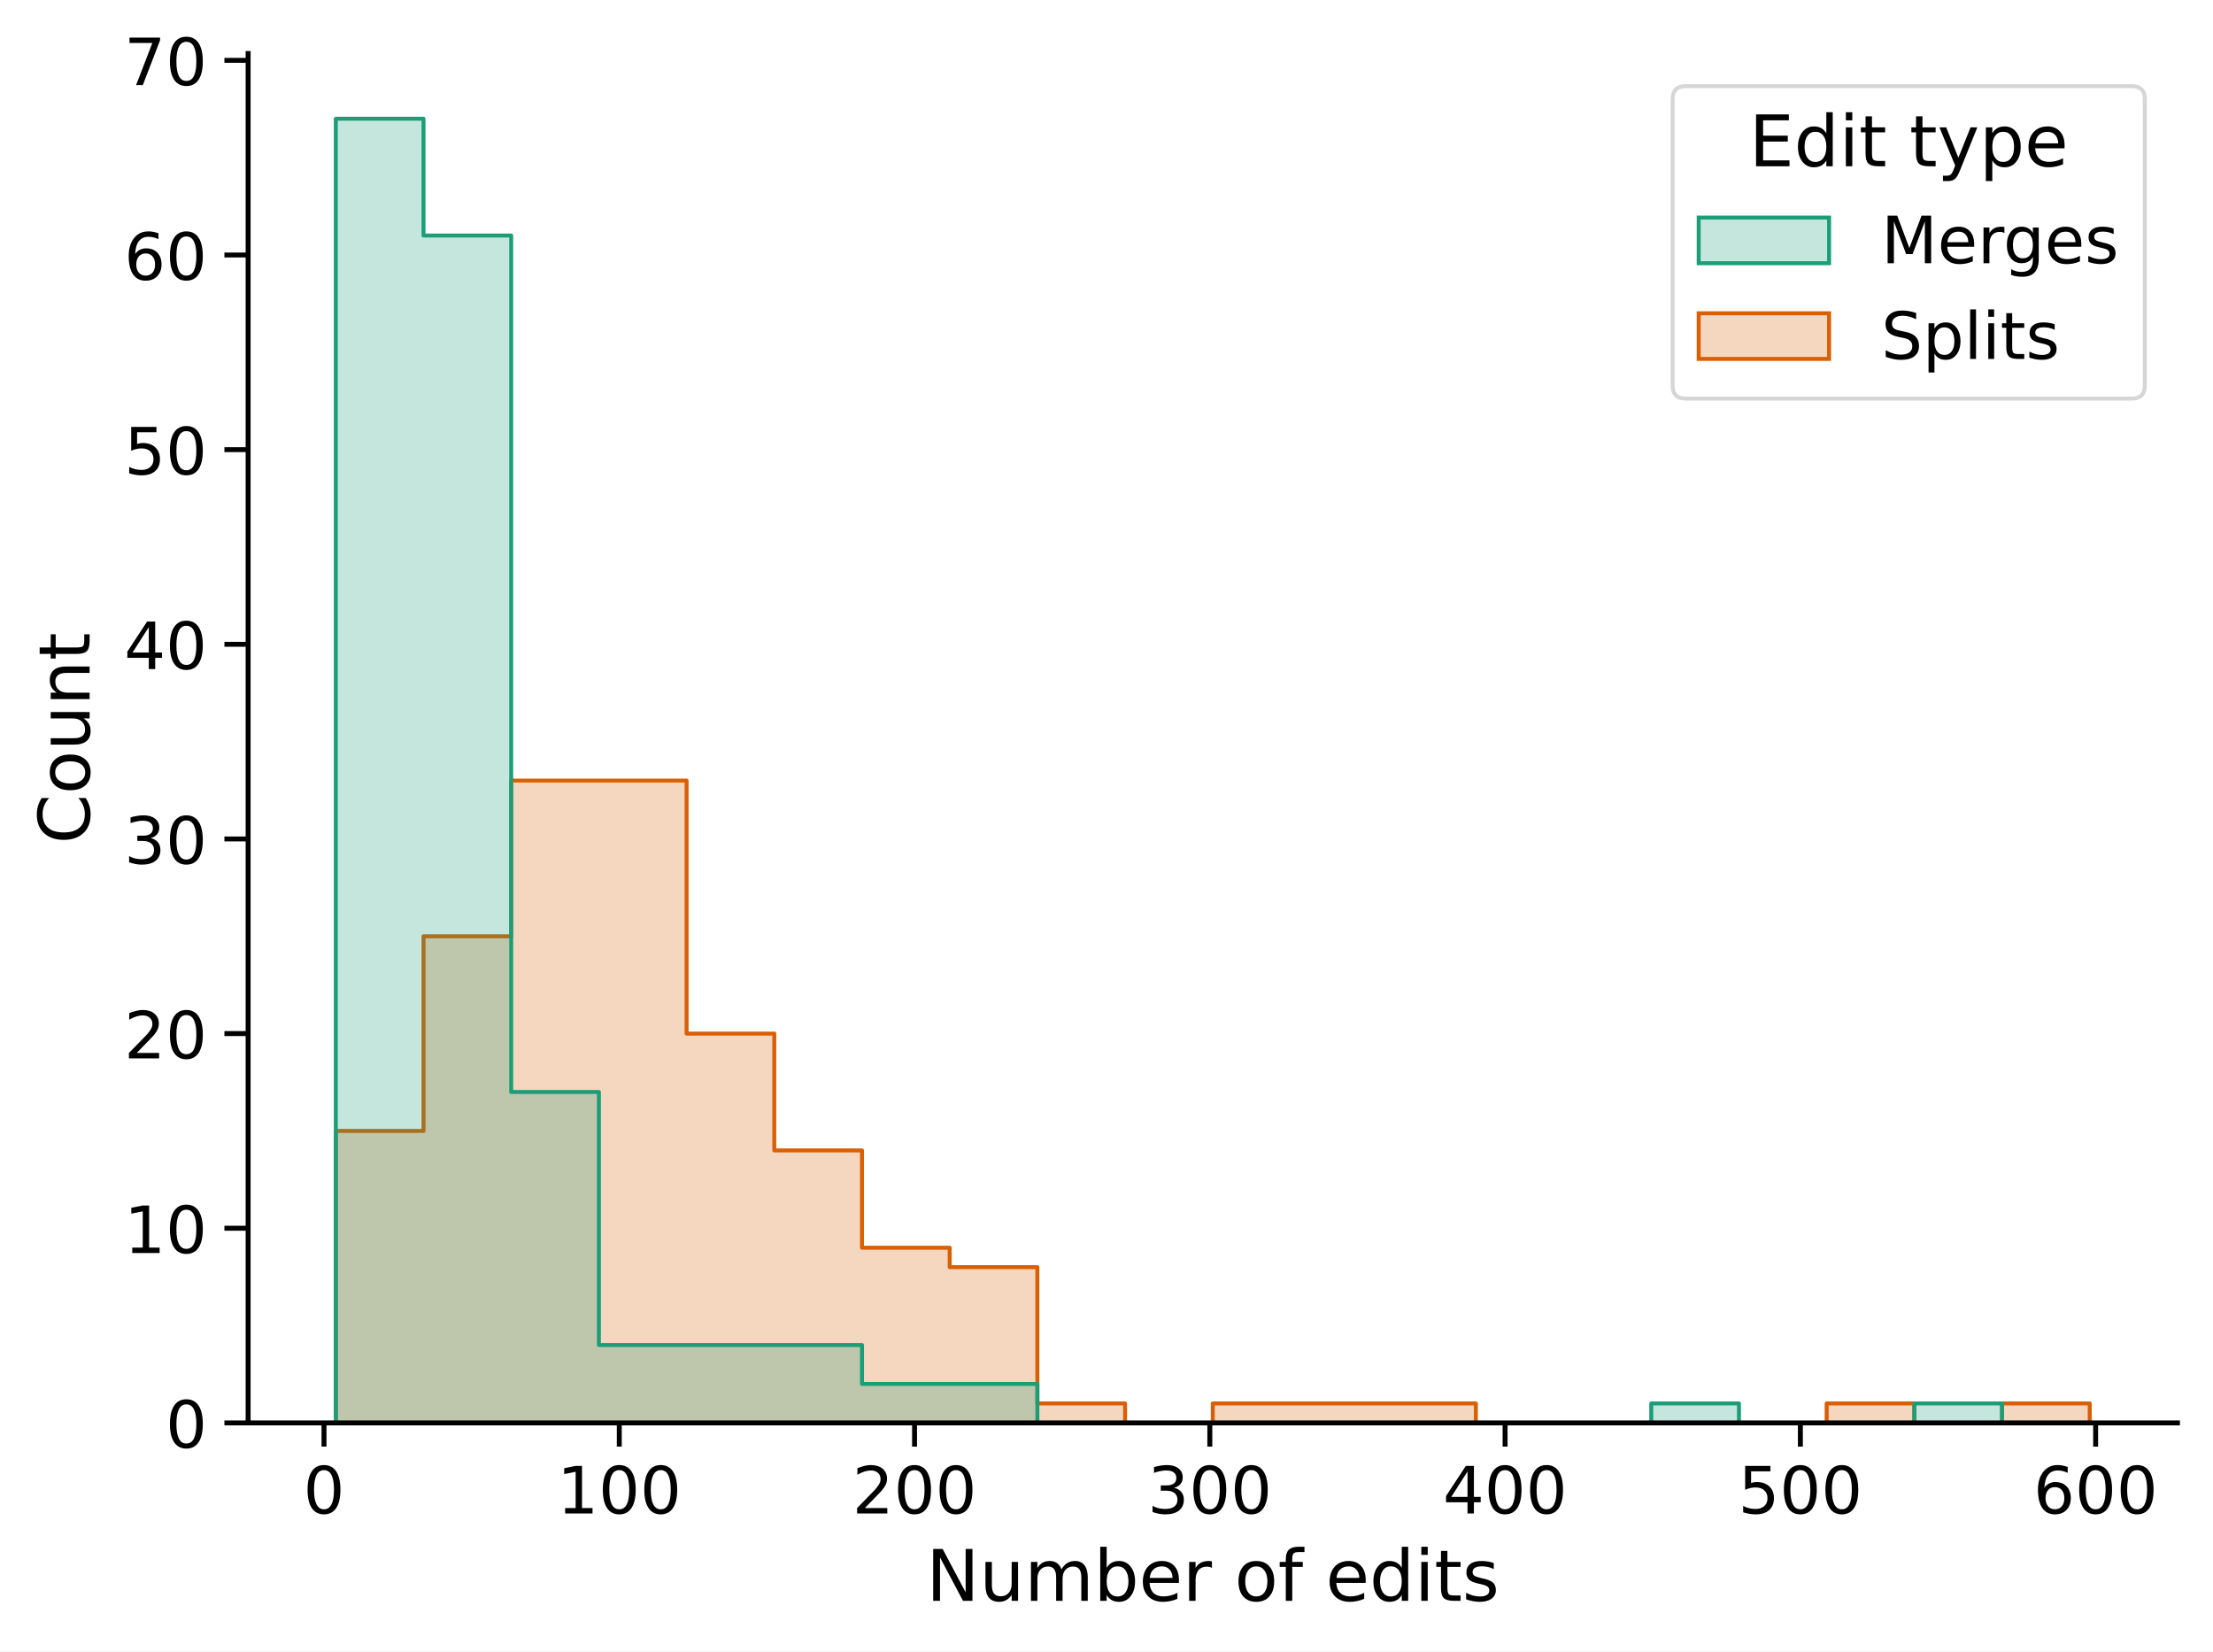
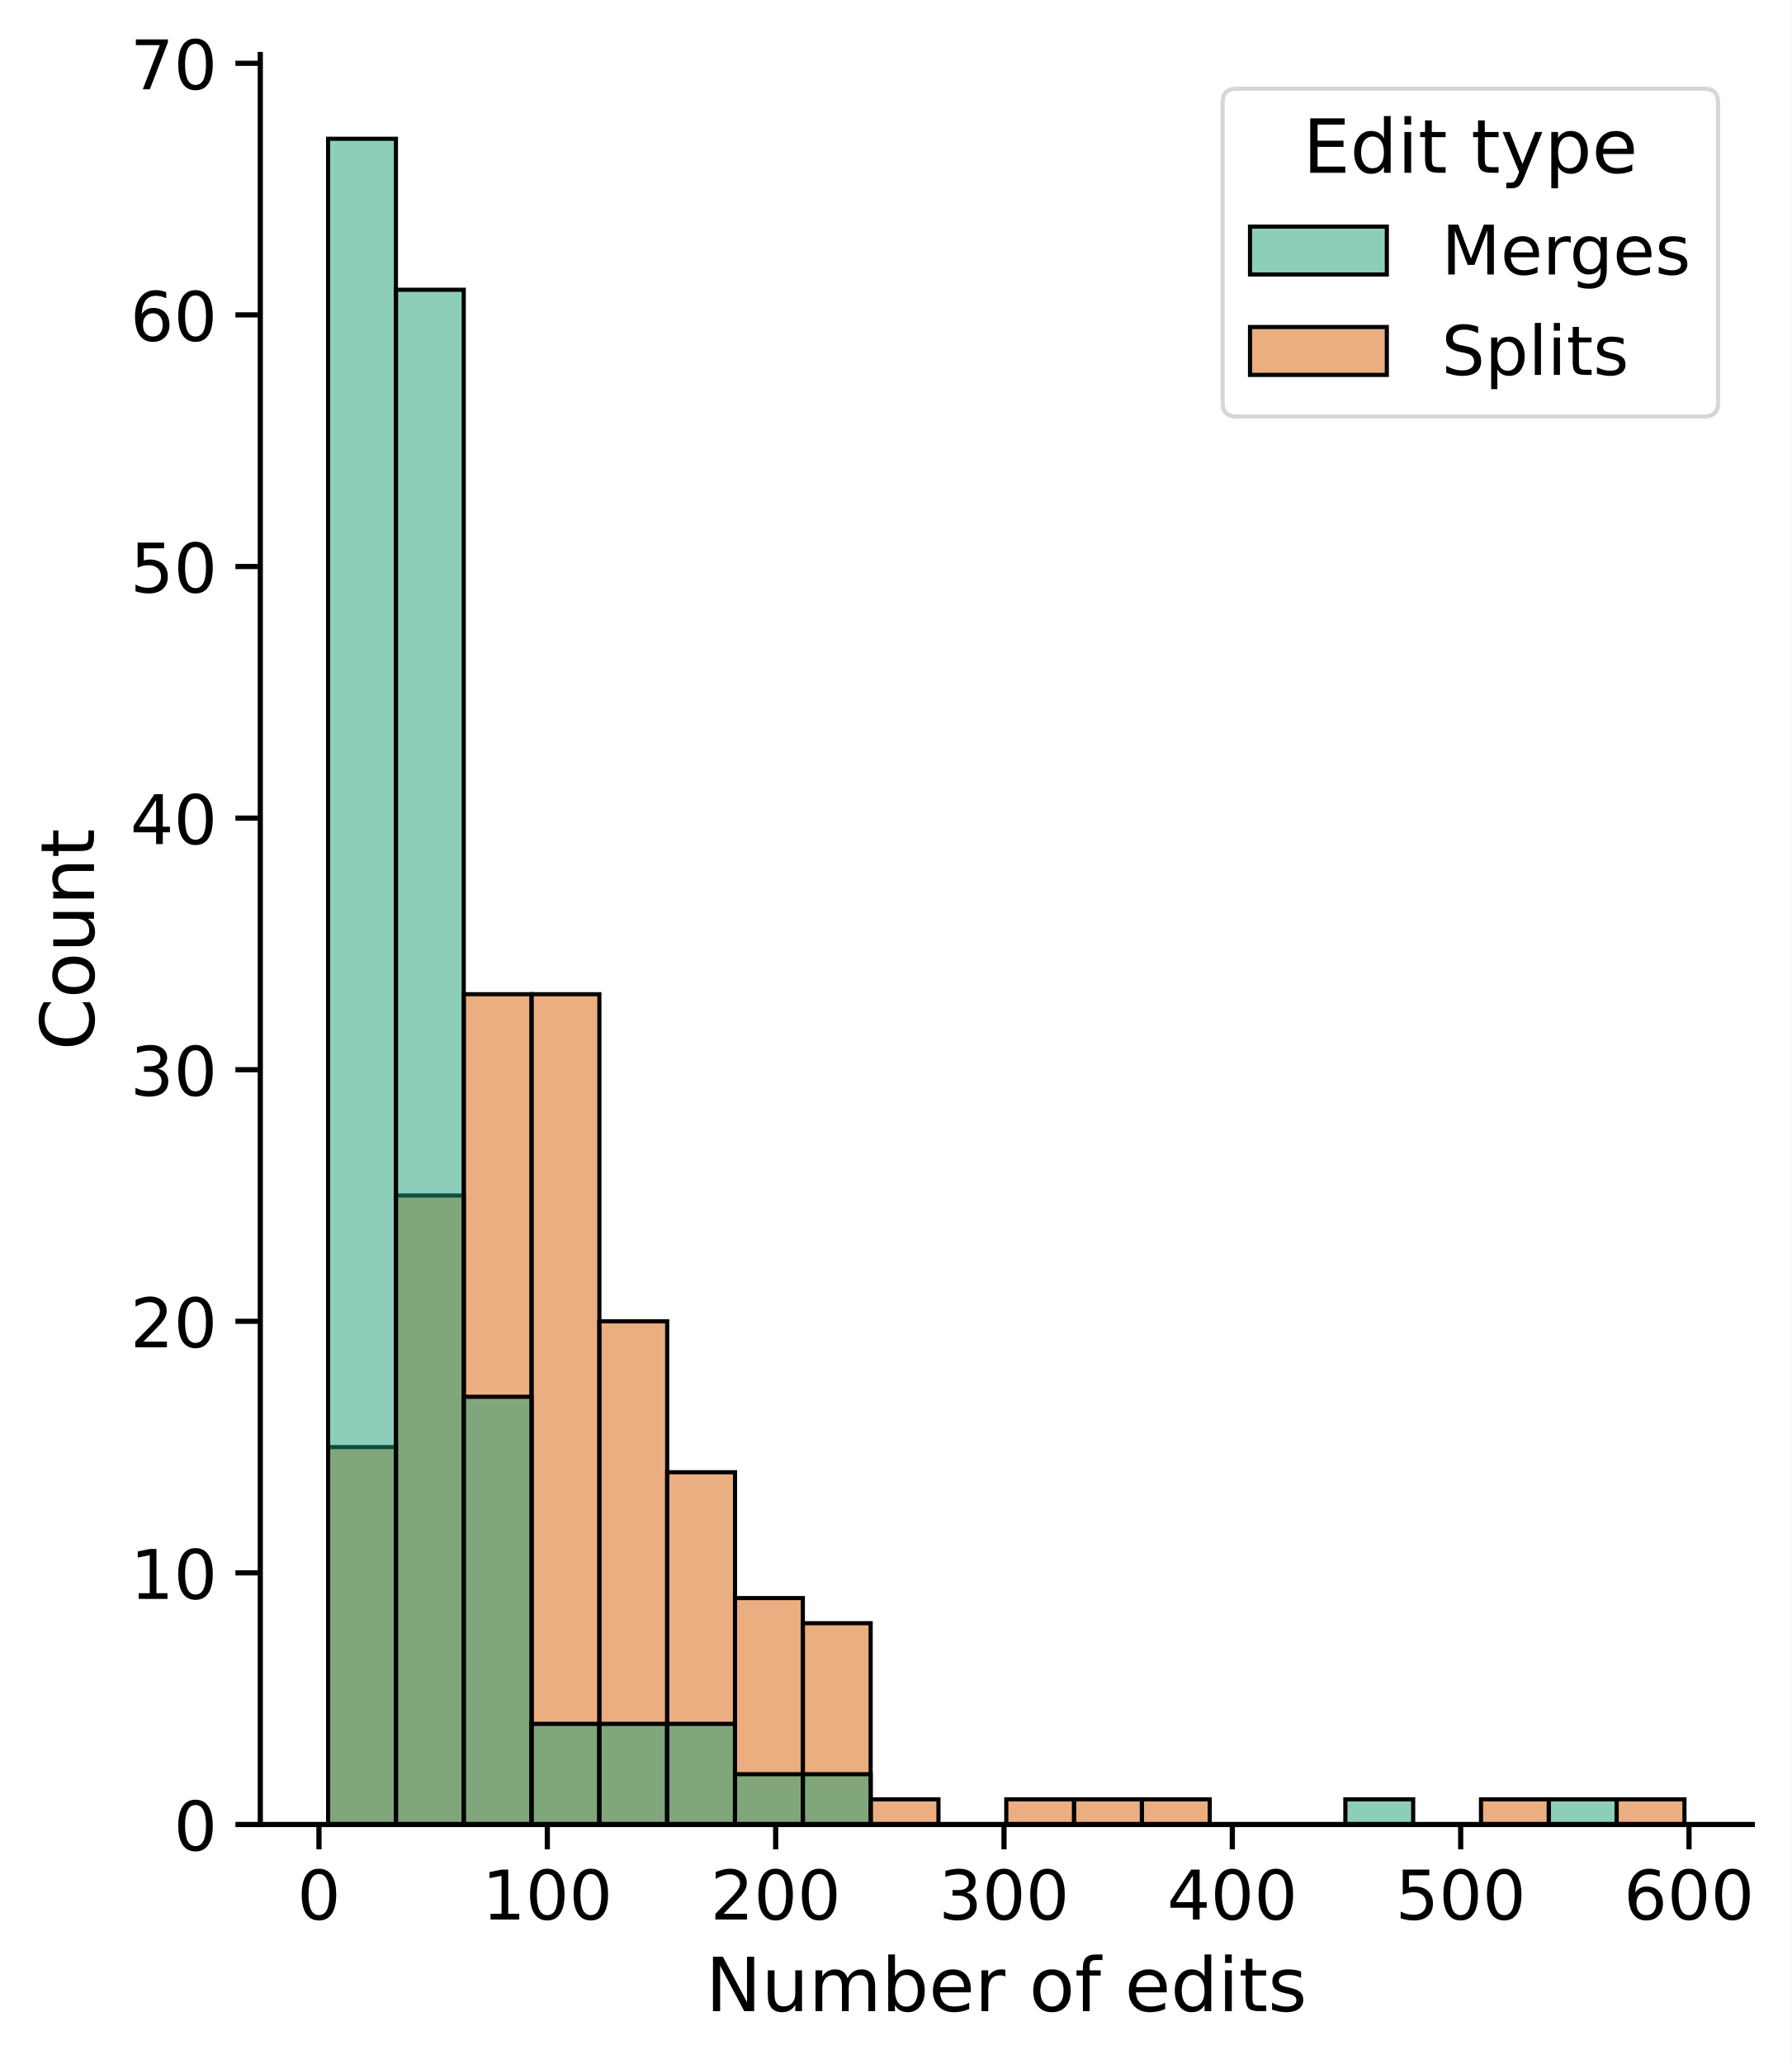
- <svg xmlns="http://www.w3.org/2000/svg" xmlns:xlink="http://www.w3.org/1999/xlink" width="448.034pt" height="334.247pt" viewBox="0 0 448.034 334.247" version="1.1">
+ <svg xmlns="http://www.w3.org/2000/svg" xmlns:xlink="http://www.w3.org/1999/xlink" width="345.753pt" height="398.238pt" viewBox="0 0 345.753 398.238" version="1.1">
  <defs>
    <style type="text/css">*{stroke-linejoin: round; stroke-linecap: butt}</style>
  </defs>
  <g id="figure_1">
    <g id="patch_1">
-       <path d="M 0 334.247  L 448.034 334.247  L 448.034 0  L 0 0  z " style="fill: #ffffff" />
+       <path d="M 0 398.238  L 345.753 398.238  L 345.753 0  L 0 0  z " style="fill: #ffffff" />
    </g>
    <g id="axes_1">
      <g id="patch_2">
-         <path d="M 50.233 288.036  L 440.834 288.036  L 440.834 10.836  L 50.233 10.836  z " style="fill: #ffffff" />
-       </g>
-       <g id="PolyCollection_1">
-         <defs>
-           <path id="maee9add165" d="M 67.988 -105.316  L 67.988 -46.212  L 85.743 -46.212  L 85.743 -46.212  L 103.497 -46.212  L 103.497 -46.212  L 121.252 -46.212  L 121.252 -46.212  L 139.006 -46.212  L 139.006 -46.212  L 156.761 -46.212  L 156.761 -46.212  L 174.515 -46.212  L 174.515 -46.212  L 192.27 -46.212  L 192.27 -46.212  L 210.024 -46.212  L 210.024 -46.212  L 227.779 -46.212  L 227.779 -46.212  L 245.534 -46.212  L 245.534 -46.212  L 263.288 -46.212  L 263.288 -46.212  L 281.043 -46.212  L 281.043 -46.212  L 298.797 -46.212  L 298.797 -46.212  L 316.552 -46.212  L 316.552 -46.212  L 334.306 -46.212  L 334.306 -46.212  L 352.061 -46.212  L 352.061 -46.212  L 369.815 -46.212  L 369.815 -46.212  L 387.57 -46.212  L 387.57 -46.212  L 405.324 -46.212  L 405.324 -46.212  L 423.079 -46.212  L 423.079 -46.212  L 423.079 -50.152  L 423.079 -50.152  L 423.079 -50.152  L 405.324 -50.152  L 405.324 -46.212  L 387.57 -46.212  L 387.57 -50.152  L 369.815 -50.152  L 369.815 -46.212  L 352.061 -46.212  L 352.061 -46.212  L 334.306 -46.212  L 334.306 -46.212  L 316.552 -46.212  L 316.552 -46.212  L 298.797 -46.212  L 298.797 -50.152  L 281.043 -50.152  L 281.043 -50.152  L 263.288 -50.152  L 263.288 -50.152  L 245.534 -50.152  L 245.534 -46.212  L 227.779 -46.212  L 227.779 -50.152  L 210.024 -50.152  L 210.024 -77.734  L 192.27 -77.734  L 192.27 -81.674  L 174.515 -81.674  L 174.515 -101.376  L 156.761 -101.376  L 156.761 -125.018  L 139.006 -125.018  L 139.006 -176.241  L 121.252 -176.241  L 121.252 -176.241  L 103.497 -176.241  L 103.497 -144.719  L 85.743 -144.719  L 85.743 -105.316  L 67.988 -105.316  z " style="stroke: #d95f02; stroke-width: 0.8" />
-         </defs>
-         <g clip-path="url(#pee64d7b335)">
-           <use xlink:href="#maee9add165" x="0" y="334.247" style="fill: #d95f02; fill-opacity: 0.25; stroke: #d95f02; stroke-width: 0.8" />
-         </g>
-       </g>
-       <g id="PolyCollection_2">
-         <defs>
-           <path id="m162d018e1d" d="M 67.988 -310.212  L 67.988 -46.212  L 85.743 -46.212  L 85.743 -46.212  L 103.497 -46.212  L 103.497 -46.212  L 121.252 -46.212  L 121.252 -46.212  L 139.006 -46.212  L 139.006 -46.212  L 156.761 -46.212  L 156.761 -46.212  L 174.515 -46.212  L 174.515 -46.212  L 192.27 -46.212  L 192.27 -46.212  L 210.024 -46.212  L 210.024 -46.212  L 227.779 -46.212  L 227.779 -46.212  L 245.534 -46.212  L 245.534 -46.212  L 263.288 -46.212  L 263.288 -46.212  L 281.043 -46.212  L 281.043 -46.212  L 298.797 -46.212  L 298.797 -46.212  L 316.552 -46.212  L 316.552 -46.212  L 334.306 -46.212  L 334.306 -46.212  L 352.061 -46.212  L 352.061 -46.212  L 369.815 -46.212  L 369.815 -46.212  L 387.57 -46.212  L 387.57 -46.212  L 405.324 -46.212  L 405.324 -46.212  L 423.079 -46.212  L 423.079 -46.212  L 423.079 -46.212  L 423.079 -46.212  L 423.079 -46.212  L 405.324 -46.212  L 405.324 -50.152  L 387.57 -50.152  L 387.57 -46.212  L 369.815 -46.212  L 369.815 -46.212  L 352.061 -46.212  L 352.061 -50.152  L 334.306 -50.152  L 334.306 -46.212  L 316.552 -46.212  L 316.552 -46.212  L 298.797 -46.212  L 298.797 -46.212  L 281.043 -46.212  L 281.043 -46.212  L 263.288 -46.212  L 263.288 -46.212  L 245.534 -46.212  L 245.534 -46.212  L 227.779 -46.212  L 227.779 -46.212  L 210.024 -46.212  L 210.024 -54.092  L 192.27 -54.092  L 192.27 -54.092  L 174.515 -54.092  L 174.515 -61.973  L 156.761 -61.973  L 156.761 -61.973  L 139.006 -61.973  L 139.006 -61.973  L 121.252 -61.973  L 121.252 -113.197  L 103.497 -113.197  L 103.497 -286.57  L 85.743 -286.57  L 85.743 -310.212  L 67.988 -310.212  z " style="stroke: #1b9e77; stroke-width: 0.8" />
-         </defs>
-         <g clip-path="url(#pee64d7b335)">
-           <use xlink:href="#m162d018e1d" x="0" y="334.247" style="fill: #1b9e77; fill-opacity: 0.25; stroke: #1b9e77; stroke-width: 0.8" />
-         </g>
+         <path d="M 50.233 352.026  L 338.161 352.026  L 338.161 10.516  L 50.233 10.516  z " style="fill: #ffffff" />
+       </g>
+       <g id="patch_3">
+         <path d="M 63.321 352.026  L 76.409 352.026  L 76.409 279.21  L 63.321 279.21  z " clip-path="url(#p69694a6c81)" style="fill: #d95f02; fill-opacity: 0.5; stroke: #000000; stroke-width: 0.8; stroke-linejoin: miter" />
+       </g>
+       <g id="patch_4">
+         <path d="M 76.409 352.026  L 89.496 352.026  L 89.496 230.665  L 76.409 230.665  z " clip-path="url(#p69694a6c81)" style="fill: #d95f02; fill-opacity: 0.5; stroke: #000000; stroke-width: 0.8; stroke-linejoin: miter" />
+       </g>
+       <g id="patch_5">
+         <path d="M 89.496 352.026  L 102.584 352.026  L 102.584 191.83  L 89.496 191.83  z " clip-path="url(#p69694a6c81)" style="fill: #d95f02; fill-opacity: 0.5; stroke: #000000; stroke-width: 0.8; stroke-linejoin: miter" />
+       </g>
+       <g id="patch_6">
+         <path d="M 102.584 352.026  L 115.672 352.026  L 115.672 191.83  L 102.584 191.83  z " clip-path="url(#p69694a6c81)" style="fill: #d95f02; fill-opacity: 0.5; stroke: #000000; stroke-width: 0.8; stroke-linejoin: miter" />
+       </g>
+       <g id="patch_7">
+         <path d="M 115.672 352.026  L 128.759 352.026  L 128.759 254.937  L 115.672 254.937  z " clip-path="url(#p69694a6c81)" style="fill: #d95f02; fill-opacity: 0.5; stroke: #000000; stroke-width: 0.8; stroke-linejoin: miter" />
+       </g>
+       <g id="patch_8">
+         <path d="M 128.759 352.026  L 141.847 352.026  L 141.847 284.064  L 128.759 284.064  z " clip-path="url(#p69694a6c81)" style="fill: #d95f02; fill-opacity: 0.5; stroke: #000000; stroke-width: 0.8; stroke-linejoin: miter" />
+       </g>
+       <g id="patch_9">
+         <path d="M 141.847 352.026  L 154.935 352.026  L 154.935 308.336  L 141.847 308.336  z " clip-path="url(#p69694a6c81)" style="fill: #d95f02; fill-opacity: 0.5; stroke: #000000; stroke-width: 0.8; stroke-linejoin: miter" />
+       </g>
+       <g id="patch_10">
+         <path d="M 154.935 352.026  L 168.022 352.026  L 168.022 313.191  L 154.935 313.191  z " clip-path="url(#p69694a6c81)" style="fill: #d95f02; fill-opacity: 0.5; stroke: #000000; stroke-width: 0.8; stroke-linejoin: miter" />
+       </g>
+       <g id="patch_11">
+         <path d="M 168.022 352.026  L 181.11 352.026  L 181.11 347.172  L 168.022 347.172  z " clip-path="url(#p69694a6c81)" style="fill: #d95f02; fill-opacity: 0.5; stroke: #000000; stroke-width: 0.8; stroke-linejoin: miter" />
+       </g>
+       <g id="patch_12">
+         <path d="M 181.11 352.026  L 194.197 352.026  L 194.197 352.026  L 181.11 352.026  z " clip-path="url(#p69694a6c81)" style="fill: #d95f02; fill-opacity: 0.5; stroke: #000000; stroke-width: 0.8; stroke-linejoin: miter" />
+       </g>
+       <g id="patch_13">
+         <path d="M 194.197 352.026  L 207.285 352.026  L 207.285 347.172  L 194.197 347.172  z " clip-path="url(#p69694a6c81)" style="fill: #d95f02; fill-opacity: 0.5; stroke: #000000; stroke-width: 0.8; stroke-linejoin: miter" />
+       </g>
+       <g id="patch_14">
+         <path d="M 207.285 352.026  L 220.373 352.026  L 220.373 347.172  L 207.285 347.172  z " clip-path="url(#p69694a6c81)" style="fill: #d95f02; fill-opacity: 0.5; stroke: #000000; stroke-width: 0.8; stroke-linejoin: miter" />
+       </g>
+       <g id="patch_15">
+         <path d="M 220.373 352.026  L 233.46 352.026  L 233.46 347.172  L 220.373 347.172  z " clip-path="url(#p69694a6c81)" style="fill: #d95f02; fill-opacity: 0.5; stroke: #000000; stroke-width: 0.8; stroke-linejoin: miter" />
+       </g>
+       <g id="patch_16">
+         <path d="M 233.46 352.026  L 246.548 352.026  L 246.548 352.026  L 233.46 352.026  z " clip-path="url(#p69694a6c81)" style="fill: #d95f02; fill-opacity: 0.5; stroke: #000000; stroke-width: 0.8; stroke-linejoin: miter" />
+       </g>
+       <g id="patch_17">
+         <path d="M 246.548 352.026  L 259.636 352.026  L 259.636 352.026  L 246.548 352.026  z " clip-path="url(#p69694a6c81)" style="fill: #d95f02; fill-opacity: 0.5; stroke: #000000; stroke-width: 0.8; stroke-linejoin: miter" />
+       </g>
+       <g id="patch_18">
+         <path d="M 259.636 352.026  L 272.723 352.026  L 272.723 352.026  L 259.636 352.026  z " clip-path="url(#p69694a6c81)" style="fill: #d95f02; fill-opacity: 0.5; stroke: #000000; stroke-width: 0.8; stroke-linejoin: miter" />
+       </g>
+       <g id="patch_19">
+         <path d="M 272.723 352.026  L 285.811 352.026  L 285.811 352.026  L 272.723 352.026  z " clip-path="url(#p69694a6c81)" style="fill: #d95f02; fill-opacity: 0.5; stroke: #000000; stroke-width: 0.8; stroke-linejoin: miter" />
+       </g>
+       <g id="patch_20">
+         <path d="M 285.811 352.026  L 298.899 352.026  L 298.899 347.172  L 285.811 347.172  z " clip-path="url(#p69694a6c81)" style="fill: #d95f02; fill-opacity: 0.5; stroke: #000000; stroke-width: 0.8; stroke-linejoin: miter" />
+       </g>
+       <g id="patch_21">
+         <path d="M 298.899 352.026  L 311.986 352.026  L 311.986 352.026  L 298.899 352.026  z " clip-path="url(#p69694a6c81)" style="fill: #d95f02; fill-opacity: 0.5; stroke: #000000; stroke-width: 0.8; stroke-linejoin: miter" />
+       </g>
+       <g id="patch_22">
+         <path d="M 311.986 352.026  L 325.074 352.026  L 325.074 347.172  L 311.986 347.172  z " clip-path="url(#p69694a6c81)" style="fill: #d95f02; fill-opacity: 0.5; stroke: #000000; stroke-width: 0.8; stroke-linejoin: miter" />
+       </g>
+       <g id="patch_23">
+         <path d="M 63.321 352.026  L 76.409 352.026  L 76.409 26.778  L 63.321 26.778  z " clip-path="url(#p69694a6c81)" style="fill: #1b9e77; fill-opacity: 0.5; stroke: #000000; stroke-width: 0.8; stroke-linejoin: miter" />
+       </g>
+       <g id="patch_24">
+         <path d="M 76.409 352.026  L 89.496 352.026  L 89.496 55.905  L 76.409 55.905  z " clip-path="url(#p69694a6c81)" style="fill: #1b9e77; fill-opacity: 0.5; stroke: #000000; stroke-width: 0.8; stroke-linejoin: miter" />
+       </g>
+       <g id="patch_25">
+         <path d="M 89.496 352.026  L 102.584 352.026  L 102.584 269.501  L 89.496 269.501  z " clip-path="url(#p69694a6c81)" style="fill: #1b9e77; fill-opacity: 0.5; stroke: #000000; stroke-width: 0.8; stroke-linejoin: miter" />
+       </g>
+       <g id="patch_26">
+         <path d="M 102.584 352.026  L 115.672 352.026  L 115.672 332.609  L 102.584 332.609  z " clip-path="url(#p69694a6c81)" style="fill: #1b9e77; fill-opacity: 0.5; stroke: #000000; stroke-width: 0.8; stroke-linejoin: miter" />
+       </g>
+       <g id="patch_27">
+         <path d="M 115.672 352.026  L 128.759 352.026  L 128.759 332.609  L 115.672 332.609  z " clip-path="url(#p69694a6c81)" style="fill: #1b9e77; fill-opacity: 0.5; stroke: #000000; stroke-width: 0.8; stroke-linejoin: miter" />
+       </g>
+       <g id="patch_28">
+         <path d="M 128.759 352.026  L 141.847 352.026  L 141.847 332.609  L 128.759 332.609  z " clip-path="url(#p69694a6c81)" style="fill: #1b9e77; fill-opacity: 0.5; stroke: #000000; stroke-width: 0.8; stroke-linejoin: miter" />
+       </g>
+       <g id="patch_29">
+         <path d="M 141.847 352.026  L 154.935 352.026  L 154.935 342.317  L 141.847 342.317  z " clip-path="url(#p69694a6c81)" style="fill: #1b9e77; fill-opacity: 0.5; stroke: #000000; stroke-width: 0.8; stroke-linejoin: miter" />
+       </g>
+       <g id="patch_30">
+         <path d="M 154.935 352.026  L 168.022 352.026  L 168.022 342.317  L 154.935 342.317  z " clip-path="url(#p69694a6c81)" style="fill: #1b9e77; fill-opacity: 0.5; stroke: #000000; stroke-width: 0.8; stroke-linejoin: miter" />
+       </g>
+       <g id="patch_31">
+         <path d="M 168.022 352.026  L 181.11 352.026  L 181.11 352.026  L 168.022 352.026  z " clip-path="url(#p69694a6c81)" style="fill: #1b9e77; fill-opacity: 0.5; stroke: #000000; stroke-width: 0.8; stroke-linejoin: miter" />
+       </g>
+       <g id="patch_32">
+         <path d="M 181.11 352.026  L 194.197 352.026  L 194.197 352.026  L 181.11 352.026  z " clip-path="url(#p69694a6c81)" style="fill: #1b9e77; fill-opacity: 0.5; stroke: #000000; stroke-width: 0.8; stroke-linejoin: miter" />
+       </g>
+       <g id="patch_33">
+         <path d="M 194.197 352.026  L 207.285 352.026  L 207.285 352.026  L 194.197 352.026  z " clip-path="url(#p69694a6c81)" style="fill: #1b9e77; fill-opacity: 0.5; stroke: #000000; stroke-width: 0.8; stroke-linejoin: miter" />
+       </g>
+       <g id="patch_34">
+         <path d="M 207.285 352.026  L 220.373 352.026  L 220.373 352.026  L 207.285 352.026  z " clip-path="url(#p69694a6c81)" style="fill: #1b9e77; fill-opacity: 0.5; stroke: #000000; stroke-width: 0.8; stroke-linejoin: miter" />
+       </g>
+       <g id="patch_35">
+         <path d="M 220.373 352.026  L 233.46 352.026  L 233.46 352.026  L 220.373 352.026  z " clip-path="url(#p69694a6c81)" style="fill: #1b9e77; fill-opacity: 0.5; stroke: #000000; stroke-width: 0.8; stroke-linejoin: miter" />
+       </g>
+       <g id="patch_36">
+         <path d="M 233.46 352.026  L 246.548 352.026  L 246.548 352.026  L 233.46 352.026  z " clip-path="url(#p69694a6c81)" style="fill: #1b9e77; fill-opacity: 0.5; stroke: #000000; stroke-width: 0.8; stroke-linejoin: miter" />
+       </g>
+       <g id="patch_37">
+         <path d="M 246.548 352.026  L 259.636 352.026  L 259.636 352.026  L 246.548 352.026  z " clip-path="url(#p69694a6c81)" style="fill: #1b9e77; fill-opacity: 0.5; stroke: #000000; stroke-width: 0.8; stroke-linejoin: miter" />
+       </g>
+       <g id="patch_38">
+         <path d="M 259.636 352.026  L 272.723 352.026  L 272.723 347.172  L 259.636 347.172  z " clip-path="url(#p69694a6c81)" style="fill: #1b9e77; fill-opacity: 0.5; stroke: #000000; stroke-width: 0.8; stroke-linejoin: miter" />
+       </g>
+       <g id="patch_39">
+         <path d="M 272.723 352.026  L 285.811 352.026  L 285.811 352.026  L 272.723 352.026  z " clip-path="url(#p69694a6c81)" style="fill: #1b9e77; fill-opacity: 0.5; stroke: #000000; stroke-width: 0.8; stroke-linejoin: miter" />
+       </g>
+       <g id="patch_40">
+         <path d="M 285.811 352.026  L 298.899 352.026  L 298.899 352.026  L 285.811 352.026  z " clip-path="url(#p69694a6c81)" style="fill: #1b9e77; fill-opacity: 0.5; stroke: #000000; stroke-width: 0.8; stroke-linejoin: miter" />
+       </g>
+       <g id="patch_41">
+         <path d="M 298.899 352.026  L 311.986 352.026  L 311.986 347.172  L 298.899 347.172  z " clip-path="url(#p69694a6c81)" style="fill: #1b9e77; fill-opacity: 0.5; stroke: #000000; stroke-width: 0.8; stroke-linejoin: miter" />
+       </g>
+       <g id="patch_42">
+         <path d="M 311.986 352.026  L 325.074 352.026  L 325.074 352.026  L 311.986 352.026  z " clip-path="url(#p69694a6c81)" style="fill: #1b9e77; fill-opacity: 0.5; stroke: #000000; stroke-width: 0.8; stroke-linejoin: miter" />
      </g>
      <g id="matplotlib.axis_1">
        <g id="xtick_1">
          <g id="line2d_1">
            <defs>
-               <path id="mbf0f6db255" d="M 0 0  L 0 4.8  " style="stroke: #000000" />
-             </defs>
-             <g>
-               <use xlink:href="#mbf0f6db255" x="65.597" y="288.036" style="stroke: #000000" />
+               <path id="mc186f40b28" d="M 0 0  L 0 4.8  " style="stroke: #000000" />
+             </defs>
+             <g>
+               <use xlink:href="#mc186f40b28" x="61.558" y="352.026" style="stroke: #000000" />
            </g>
          </g>
          <g id="text_1">
-             <g transform="translate(61.39761 306.3658) scale(0.132 -0.132)">
+             <g transform="translate(57.35924 370.3562) scale(0.132 -0.132)">
              <defs>
                <path id="DejaVuSans-30" d="M 2034 4250  Q 1547 4250 1301 3770  Q 1056 3291 1056 2328  Q 1056 1369 1301 889  Q 1547 409 2034 409  Q 2525 409 2770 889  Q 3016 1369 3016 2328  Q 3016 3291 2770 3770  Q 2525 4250 2034 4250  z M 2034 4750  Q 2819 4750 3233 4129  Q 3647 3509 3647 2328  Q 3647 1150 3233 529  Q 2819 -91 2034 -91  Q 1250 -91 836 529  Q 422 1150 422 2328  Q 422 3509 836 4129  Q 1250 4750 2034 4750  z " transform="scale(0.015625)" />
              </defs>
              <use xlink:href="#DejaVuSans-30" />
            </g>
          </g>
        </g>
        <g id="xtick_2">
          <g id="line2d_2">
            <g>
-               <use xlink:href="#mbf0f6db255" x="125.376" y="288.036" style="stroke: #000000" />
+               <use xlink:href="#mc186f40b28" x="105.625" y="352.026" style="stroke: #000000" />
            </g>
          </g>
          <g id="text_2">
-             <g transform="translate(112.7787 306.3658) scale(0.132 -0.132)">
+             <g transform="translate(93.02686 370.3562) scale(0.132 -0.132)">
              <defs>
                <path id="DejaVuSans-31" d="M 794 531  L 1825 531  L 1825 4091  L 703 3866  L 703 4441  L 1819 4666  L 2450 4666  L 2450 531  L 3481 531  L 3481 0  L 794 0  L 794 531  z " transform="scale(0.015625)" />
              </defs>
              <use xlink:href="#DejaVuSans-31" />
              <use xlink:href="#DejaVuSans-30" x="63.623" />
              <use xlink:href="#DejaVuSans-30" x="127.246" />
            </g>
          </g>
        </g>
        <g id="xtick_3">
          <g id="line2d_3">
            <g>
-               <use xlink:href="#mbf0f6db255" x="185.156" y="288.036" style="stroke: #000000" />
+               <use xlink:href="#mc186f40b28" x="149.691" y="352.026" style="stroke: #000000" />
            </g>
          </g>
          <g id="text_3">
-             <g transform="translate(172.5583 306.3658) scale(0.132 -0.132)">
+             <g transform="translate(137.093 370.3562) scale(0.132 -0.132)">
              <defs>
                <path id="DejaVuSans-32" d="M 1228 531  L 3431 531  L 3431 0  L 469 0  L 469 531  Q 828 903 1448 1529  Q 2069 2156 2228 2338  Q 2531 2678 2651 2914  Q 2772 3150 2772 3378  Q 2772 3750 2511 3984  Q 2250 4219 1831 4219  Q 1534 4219 1204 4116  Q 875 4013 500 3803  L 500 4441  Q 881 4594 1212 4672  Q 1544 4750 1819 4750  Q 2544 4750 2975 4387  Q 3406 4025 3406 3419  Q 3406 3131 3298 2873  Q 3191 2616 2906 2266  Q 2828 2175 2409 1742  Q 1991 1309 1228 531  z " transform="scale(0.015625)" />
              </defs>
              <use xlink:href="#DejaVuSans-32" />
              <use xlink:href="#DejaVuSans-30" x="63.623" />
              <use xlink:href="#DejaVuSans-30" x="127.246" />
            </g>
          </g>
        </g>
        <g id="xtick_4">
          <g id="line2d_4">
            <g>
-               <use xlink:href="#mbf0f6db255" x="244.936" y="288.036" style="stroke: #000000" />
+               <use xlink:href="#mc186f40b28" x="193.757" y="352.026" style="stroke: #000000" />
            </g>
          </g>
          <g id="text_4">
-             <g transform="translate(232.338 306.3658) scale(0.132 -0.132)">
+             <g transform="translate(181.1591 370.3562) scale(0.132 -0.132)">
              <defs>
                <path id="DejaVuSans-33" d="M 2597 2516  Q 3050 2419 3304 2112  Q 3559 1806 3559 1356  Q 3559 666 3084 287  Q 2609 -91 1734 -91  Q 1441 -91 1130 -33  Q 819 25 488 141  L 488 750  Q 750 597 1062 519  Q 1375 441 1716 441  Q 2309 441 2620 675  Q 2931 909 2931 1356  Q 2931 1769 2642 2001  Q 2353 2234 1838 2234  L 1294 2234  L 1294 2753  L 1863 2753  Q 2328 2753 2575 2939  Q 2822 3125 2822 3475  Q 2822 3834 2567 4026  Q 2313 4219 1838 4219  Q 1578 4219 1281 4162  Q 984 4106 628 3988  L 628 4550  Q 988 4650 1302 4700  Q 1616 4750 1894 4750  Q 2613 4750 3031 4423  Q 3450 4097 3450 3541  Q 3450 3153 3228 2886  Q 3006 2619 2597 2516  z " transform="scale(0.015625)" />
              </defs>
              <use xlink:href="#DejaVuSans-33" />
              <use xlink:href="#DejaVuSans-30" x="63.623" />
              <use xlink:href="#DejaVuSans-30" x="127.246" />
            </g>
          </g>
        </g>
        <g id="xtick_5">
          <g id="line2d_5">
            <g>
-               <use xlink:href="#mbf0f6db255" x="304.715" y="288.036" style="stroke: #000000" />
+               <use xlink:href="#mc186f40b28" x="237.823" y="352.026" style="stroke: #000000" />
            </g>
          </g>
          <g id="text_5">
-             <g transform="translate(292.1176 306.3658) scale(0.132 -0.132)">
+             <g transform="translate(225.2252 370.3562) scale(0.132 -0.132)">
              <defs>
                <path id="DejaVuSans-34" d="M 2419 4116  L 825 1625  L 2419 1625  L 2419 4116  z M 2253 4666  L 3047 4666  L 3047 1625  L 3713 1625  L 3713 1100  L 3047 1100  L 3047 0  L 2419 0  L 2419 1100  L 313 1100  L 313 1709  L 2253 4666  z " transform="scale(0.015625)" />
              </defs>
              <use xlink:href="#DejaVuSans-34" />
              <use xlink:href="#DejaVuSans-30" x="63.623" />
              <use xlink:href="#DejaVuSans-30" x="127.246" />
            </g>
          </g>
        </g>
        <g id="xtick_6">
          <g id="line2d_6">
            <g>
-               <use xlink:href="#mbf0f6db255" x="364.495" y="288.036" style="stroke: #000000" />
+               <use xlink:href="#mc186f40b28" x="281.889" y="352.026" style="stroke: #000000" />
            </g>
          </g>
          <g id="text_6">
-             <g transform="translate(351.8972 306.3658) scale(0.132 -0.132)">
+             <g transform="translate(269.2913 370.3562) scale(0.132 -0.132)">
              <defs>
                <path id="DejaVuSans-35" d="M 691 4666  L 3169 4666  L 3169 4134  L 1269 4134  L 1269 2991  Q 1406 3038 1543 3061  Q 1681 3084 1819 3084  Q 2600 3084 3056 2656  Q 3513 2228 3513 1497  Q 3513 744 3044 326  Q 2575 -91 1722 -91  Q 1428 -91 1123 -41  Q 819 9 494 109  L 494 744  Q 775 591 1075 516  Q 1375 441 1709 441  Q 2250 441 2565 725  Q 2881 1009 2881 1497  Q 2881 1984 2565 2268  Q 2250 2553 1709 2553  Q 1456 2553 1204 2497  Q 953 2441 691 2322  L 691 4666  z " transform="scale(0.015625)" />
              </defs>
              <use xlink:href="#DejaVuSans-35" />
              <use xlink:href="#DejaVuSans-30" x="63.623" />
              <use xlink:href="#DejaVuSans-30" x="127.246" />
            </g>
          </g>
        </g>
        <g id="xtick_7">
          <g id="line2d_7">
            <g>
-               <use xlink:href="#mbf0f6db255" x="424.275" y="288.036" style="stroke: #000000" />
+               <use xlink:href="#mc186f40b28" x="325.955" y="352.026" style="stroke: #000000" />
            </g>
          </g>
          <g id="text_7">
-             <g transform="translate(411.6768 306.3658) scale(0.132 -0.132)">
+             <g transform="translate(313.3574 370.3562) scale(0.132 -0.132)">
              <defs>
                <path id="DejaVuSans-36" d="M 2113 2584  Q 1688 2584 1439 2293  Q 1191 2003 1191 1497  Q 1191 994 1439 701  Q 1688 409 2113 409  Q 2538 409 2786 701  Q 3034 994 3034 1497  Q 3034 2003 2786 2293  Q 2538 2584 2113 2584  z M 3366 4563  L 3366 3988  Q 3128 4100 2886 4159  Q 2644 4219 2406 4219  Q 1781 4219 1451 3797  Q 1122 3375 1075 2522  Q 1259 2794 1537 2939  Q 1816 3084 2150 3084  Q 2853 3084 3261 2657  Q 3669 2231 3669 1497  Q 3669 778 3244 343  Q 2819 -91 2113 -91  Q 1303 -91 875 529  Q 447 1150 447 2328  Q 447 3434 972 4092  Q 1497 4750 2381 4750  Q 2619 4750 2861 4703  Q 3103 4656 3366 4563  z " transform="scale(0.015625)" />
              </defs>
              <use xlink:href="#DejaVuSans-36" />
              <use xlink:href="#DejaVuSans-30" x="63.623" />
              <use xlink:href="#DejaVuSans-30" x="127.246" />
            </g>
          </g>
        </g>
        <g id="text_8">
-           <g transform="translate(187.5184 324.0527) scale(0.144 -0.144)">
+           <g transform="translate(136.1824 388.0432) scale(0.144 -0.144)">
            <defs>
              <path id="DejaVuSans-4e" d="M 628 4666  L 1478 4666  L 3547 763  L 3547 4666  L 4159 4666  L 4159 0  L 3309 0  L 1241 3903  L 1241 0  L 628 0  L 628 4666  z " transform="scale(0.015625)" />
              <path id="DejaVuSans-75" d="M 544 1381  L 544 3500  L 1119 3500  L 1119 1403  Q 1119 906 1312 657  Q 1506 409 1894 409  Q 2359 409 2629 706  Q 2900 1003 2900 1516  L 2900 3500  L 3475 3500  L 3475 0  L 2900 0  L 2900 538  Q 2691 219 2414 64  Q 2138 -91 1772 -91  Q 1169 -91 856 284  Q 544 659 544 1381  z M 1991 3584  L 1991 3584  z " transform="scale(0.015625)" />
              <path id="DejaVuSans-6d" d="M 3328 2828  Q 3544 3216 3844 3400  Q 4144 3584 4550 3584  Q 5097 3584 5394 3201  Q 5691 2819 5691 2113  L 5691 0  L 5113 0  L 5113 2094  Q 5113 2597 4934 2840  Q 4756 3084 4391 3084  Q 3944 3084 3684 2787  Q 3425 2491 3425 1978  L 3425 0  L 2847 0  L 2847 2094  Q 2847 2600 2669 2842  Q 2491 3084 2119 3084  Q 1678 3084 1418 2786  Q 1159 2488 1159 1978  L 1159 0  L 581 0  L 581 3500  L 1159 3500  L 1159 2956  Q 1356 3278 1631 3431  Q 1906 3584 2284 3584  Q 2666 3584 2933 3390  Q 3200 3197 3328 2828  z " transform="scale(0.015625)" />
              <path id="DejaVuSans-62" d="M 3116 1747  Q 3116 2381 2855 2742  Q 2594 3103 2138 3103  Q 1681 3103 1420 2742  Q 1159 2381 1159 1747  Q 1159 1113 1420 752  Q 1681 391 2138 391  Q 2594 391 2855 752  Q 3116 1113 3116 1747  z M 1159 2969  Q 1341 3281 1617 3432  Q 1894 3584 2278 3584  Q 2916 3584 3314 3078  Q 3713 2572 3713 1747  Q 3713 922 3314 415  Q 2916 -91 2278 -91  Q 1894 -91 1617 61  Q 1341 213 1159 525  L 1159 0  L 581 0  L 581 4863  L 1159 4863  L 1159 2969  z " transform="scale(0.015625)" />
              <path id="DejaVuSans-65" d="M 3597 1894  L 3597 1613  L 953 1613  Q 991 1019 1311 708  Q 1631 397 2203 397  Q 2534 397 2845 478  Q 3156 559 3463 722  L 3463 178  Q 3153 47 2828 -22  Q 2503 -91 2169 -91  Q 1331 -91 842 396  Q 353 884 353 1716  Q 353 2575 817 3079  Q 1281 3584 2069 3584  Q 2775 3584 3186 3129  Q 3597 2675 3597 1894  z M 3022 2063  Q 3016 2534 2758 2815  Q 2500 3097 2075 3097  Q 1594 3097 1305 2825  Q 1016 2553 972 2059  L 3022 2063  z " transform="scale(0.015625)" />
              <path id="DejaVuSans-72" d="M 2631 2963  Q 2534 3019 2420 3045  Q 2306 3072 2169 3072  Q 1681 3072 1420 2755  Q 1159 2438 1159 1844  L 1159 0  L 581 0  L 581 3500  L 1159 3500  L 1159 2956  Q 1341 3275 1631 3429  Q 1922 3584 2338 3584  Q 2397 3584 2469 3576  Q 2541 3569 2628 3553  L 2631 2963  z " transform="scale(0.015625)" />
              <path id="DejaVuSans-20" transform="scale(0.015625)" />
              <path id="DejaVuSans-6f" d="M 1959 3097  Q 1497 3097 1228 2736  Q 959 2375 959 1747  Q 959 1119 1226 758  Q 1494 397 1959 397  Q 2419 397 2687 759  Q 2956 1122 2956 1747  Q 2956 2369 2687 2733  Q 2419 3097 1959 3097  z M 1959 3584  Q 2709 3584 3137 3096  Q 3566 2609 3566 1747  Q 3566 888 3137 398  Q 2709 -91 1959 -91  Q 1206 -91 779 398  Q 353 888 353 1747  Q 353 2609 779 3096  Q 1206 3584 1959 3584  z " transform="scale(0.015625)" />
              <path id="DejaVuSans-66" d="M 2375 4863  L 2375 4384  L 1825 4384  Q 1516 4384 1395 4259  Q 1275 4134 1275 3809  L 1275 3500  L 2222 3500  L 2222 3053  L 1275 3053  L 1275 0  L 697 0  L 697 3053  L 147 3053  L 147 3500  L 697 3500  L 697 3744  Q 697 4328 969 4595  Q 1241 4863 1831 4863  L 2375 4863  z " transform="scale(0.015625)" />
              <path id="DejaVuSans-64" d="M 2906 2969  L 2906 4863  L 3481 4863  L 3481 0  L 2906 0  L 2906 525  Q 2725 213 2448 61  Q 2172 -91 1784 -91  Q 1150 -91 751 415  Q 353 922 353 1747  Q 353 2572 751 3078  Q 1150 3584 1784 3584  Q 2172 3584 2448 3432  Q 2725 3281 2906 2969  z M 947 1747  Q 947 1113 1208 752  Q 1469 391 1925 391  Q 2381 391 2643 752  Q 2906 1113 2906 1747  Q 2906 2381 2643 2742  Q 2381 3103 1925 3103  Q 1469 3103 1208 2742  Q 947 2381 947 1747  z " transform="scale(0.015625)" />
              <path id="DejaVuSans-69" d="M 603 3500  L 1178 3500  L 1178 0  L 603 0  L 603 3500  z M 603 4863  L 1178 4863  L 1178 4134  L 603 4134  L 603 4863  z " transform="scale(0.015625)" />
              <path id="DejaVuSans-74" d="M 1172 4494  L 1172 3500  L 2356 3500  L 2356 3053  L 1172 3053  L 1172 1153  Q 1172 725 1289 603  Q 1406 481 1766 481  L 2356 481  L 2356 0  L 1766 0  Q 1100 0 847 248  Q 594 497 594 1153  L 594 3053  L 172 3053  L 172 3500  L 594 3500  L 594 4494  L 1172 4494  z " transform="scale(0.015625)" />
              <path id="DejaVuSans-73" d="M 2834 3397  L 2834 2853  Q 2591 2978 2328 3040  Q 2066 3103 1784 3103  Q 1356 3103 1142 2972  Q 928 2841 928 2578  Q 928 2378 1081 2264  Q 1234 2150 1697 2047  L 1894 2003  Q 2506 1872 2764 1633  Q 3022 1394 3022 966  Q 3022 478 2636 193  Q 2250 -91 1575 -91  Q 1294 -91 989 -36  Q 684 19 347 128  L 347 722  Q 666 556 975 473  Q 1284 391 1588 391  Q 1994 391 2212 530  Q 2431 669 2431 922  Q 2431 1156 2273 1281  Q 2116 1406 1581 1522  L 1381 1569  Q 847 1681 609 1914  Q 372 2147 372 2553  Q 372 3047 722 3315  Q 1072 3584 1716 3584  Q 2034 3584 2315 3537  Q 2597 3491 2834 3397  z " transform="scale(0.015625)" />
            </defs>
            <use xlink:href="#DejaVuSans-4e" />
            <use xlink:href="#DejaVuSans-75" x="74.805" />
            <use xlink:href="#DejaVuSans-6d" x="138.184" />
            <use xlink:href="#DejaVuSans-62" x="235.596" />
            <use xlink:href="#DejaVuSans-65" x="299.072" />
            <use xlink:href="#DejaVuSans-72" x="360.596" />
            <use xlink:href="#DejaVuSans-20" x="401.709" />
            <use xlink:href="#DejaVuSans-6f" x="433.496" />
            <use xlink:href="#DejaVuSans-66" x="494.678" />
            <use xlink:href="#DejaVuSans-20" x="529.883" />
            <use xlink:href="#DejaVuSans-65" x="561.67" />
            <use xlink:href="#DejaVuSans-64" x="623.193" />
            <use xlink:href="#DejaVuSans-69" x="686.67" />
            <use xlink:href="#DejaVuSans-74" x="714.453" />
            <use xlink:href="#DejaVuSans-73" x="753.662" />
          </g>
        </g>
      </g>
      <g id="matplotlib.axis_2">
        <g id="ytick_1">
          <g id="line2d_8">
            <defs>
-               <path id="m55ba761c65" d="M 0 0  L -4.8 0  " style="stroke: #000000" />
-             </defs>
-             <g>
-               <use xlink:href="#m55ba761c65" x="50.233" y="288.036" style="stroke: #000000" />
+               <path id="med7aaeefe9" d="M 0 0  L -4.8 0  " style="stroke: #000000" />
+             </defs>
+             <g>
+               <use xlink:href="#med7aaeefe9" x="50.233" y="352.026" style="stroke: #000000" />
            </g>
          </g>
          <g id="text_9">
-             <g transform="translate(33.535 293.0508) scale(0.132 -0.132)">
+             <g transform="translate(33.535 357.0413) scale(0.132 -0.132)">
              <use xlink:href="#DejaVuSans-30" />
            </g>
          </g>
        </g>
        <g id="ytick_2">
          <g id="line2d_9">
            <g>
-               <use xlink:href="#m55ba761c65" x="50.233" y="248.633" style="stroke: #000000" />
+               <use xlink:href="#med7aaeefe9" x="50.233" y="303.482" style="stroke: #000000" />
            </g>
          </g>
          <g id="text_10">
-             <g transform="translate(25.1365 253.6478) scale(0.132 -0.132)">
+             <g transform="translate(25.1365 308.4968) scale(0.132 -0.132)">
              <use xlink:href="#DejaVuSans-31" />
              <use xlink:href="#DejaVuSans-30" x="63.623" />
            </g>
          </g>
        </g>
        <g id="ytick_3">
          <g id="line2d_10">
            <g>
-               <use xlink:href="#m55ba761c65" x="50.233" y="209.23" style="stroke: #000000" />
+               <use xlink:href="#med7aaeefe9" x="50.233" y="254.937" style="stroke: #000000" />
            </g>
          </g>
          <g id="text_11">
-             <g transform="translate(25.1365 214.2449) scale(0.132 -0.132)">
+             <g transform="translate(25.1365 259.9523) scale(0.132 -0.132)">
              <use xlink:href="#DejaVuSans-32" />
              <use xlink:href="#DejaVuSans-30" x="63.623" />
            </g>
          </g>
        </g>
        <g id="ytick_4">
          <g id="line2d_11">
            <g>
-               <use xlink:href="#m55ba761c65" x="50.233" y="169.827" style="stroke: #000000" />
+               <use xlink:href="#med7aaeefe9" x="50.233" y="206.393" style="stroke: #000000" />
            </g>
          </g>
          <g id="text_12">
-             <g transform="translate(25.1365 174.8419) scale(0.132 -0.132)">
+             <g transform="translate(25.1365 211.4078) scale(0.132 -0.132)">
              <use xlink:href="#DejaVuSans-33" />
              <use xlink:href="#DejaVuSans-30" x="63.623" />
            </g>
          </g>
        </g>
        <g id="ytick_5">
          <g id="line2d_12">
            <g>
-               <use xlink:href="#m55ba761c65" x="50.233" y="130.424" style="stroke: #000000" />
+               <use xlink:href="#med7aaeefe9" x="50.233" y="157.848" style="stroke: #000000" />
            </g>
          </g>
          <g id="text_13">
-             <g transform="translate(25.1365 135.4389) scale(0.132 -0.132)">
+             <g transform="translate(25.1365 162.8634) scale(0.132 -0.132)">
              <use xlink:href="#DejaVuSans-34" />
              <use xlink:href="#DejaVuSans-30" x="63.623" />
            </g>
          </g>
        </g>
        <g id="ytick_6">
          <g id="line2d_13">
            <g>
-               <use xlink:href="#m55ba761c65" x="50.233" y="91.021" style="stroke: #000000" />
+               <use xlink:href="#med7aaeefe9" x="50.233" y="109.304" style="stroke: #000000" />
            </g>
          </g>
          <g id="text_14">
-             <g transform="translate(25.1365 96.03591) scale(0.132 -0.132)">
+             <g transform="translate(25.1365 114.3189) scale(0.132 -0.132)">
              <use xlink:href="#DejaVuSans-35" />
              <use xlink:href="#DejaVuSans-30" x="63.623" />
            </g>
          </g>
        </g>
        <g id="ytick_7">
          <g id="line2d_14">
            <g>
-               <use xlink:href="#m55ba761c65" x="50.233" y="51.618" style="stroke: #000000" />
+               <use xlink:href="#med7aaeefe9" x="50.233" y="60.759" style="stroke: #000000" />
            </g>
          </g>
          <g id="text_15">
-             <g transform="translate(25.1365 56.63292) scale(0.132 -0.132)">
+             <g transform="translate(25.1365 65.77442) scale(0.132 -0.132)">
              <use xlink:href="#DejaVuSans-36" />
              <use xlink:href="#DejaVuSans-30" x="63.623" />
            </g>
          </g>
        </g>
        <g id="ytick_8">
          <g id="line2d_15">
            <g>
-               <use xlink:href="#m55ba761c65" x="50.233" y="12.215" style="stroke: #000000" />
+               <use xlink:href="#med7aaeefe9" x="50.233" y="12.215" style="stroke: #000000" />
            </g>
          </g>
          <g id="text_16">
            <g transform="translate(25.1365 17.22994) scale(0.132 -0.132)">
              <defs>
                <path id="DejaVuSans-37" d="M 525 4666  L 3525 4666  L 3525 4397  L 1831 0  L 1172 0  L 2766 4134  L 525 4134  L 525 4666  z " transform="scale(0.015625)" />
              </defs>
              <use xlink:href="#DejaVuSans-37" />
              <use xlink:href="#DejaVuSans-30" x="63.623" />
            </g>
          </g>
        </g>
        <g id="text_17">
-           <g transform="translate(18.14175 170.8176) rotate(-90) scale(0.144 -0.144)">
+           <g transform="translate(18.14175 202.6529) rotate(-90) scale(0.144 -0.144)">
            <defs>
              <path id="DejaVuSans-43" d="M 4122 4306  L 4122 3641  Q 3803 3938 3442 4084  Q 3081 4231 2675 4231  Q 1875 4231 1450 3742  Q 1025 3253 1025 2328  Q 1025 1406 1450 917  Q 1875 428 2675 428  Q 3081 428 3442 575  Q 3803 722 4122 1019  L 4122 359  Q 3791 134 3420 21  Q 3050 -91 2638 -91  Q 1578 -91 968 557  Q 359 1206 359 2328  Q 359 3453 968 4101  Q 1578 4750 2638 4750  Q 3056 4750 3426 4639  Q 3797 4528 4122 4306  z " transform="scale(0.015625)" />
              <path id="DejaVuSans-6e" d="M 3513 2113  L 3513 0  L 2938 0  L 2938 2094  Q 2938 2591 2744 2837  Q 2550 3084 2163 3084  Q 1697 3084 1428 2787  Q 1159 2491 1159 1978  L 1159 0  L 581 0  L 581 3500  L 1159 3500  L 1159 2956  Q 1366 3272 1645 3428  Q 1925 3584 2291 3584  Q 2894 3584 3203 3211  Q 3513 2838 3513 2113  z " transform="scale(0.015625)" />
            </defs>
            <use xlink:href="#DejaVuSans-43" />
            <use xlink:href="#DejaVuSans-6f" x="69.824" />
            <use xlink:href="#DejaVuSans-75" x="131.006" />
            <use xlink:href="#DejaVuSans-6e" x="194.385" />
            <use xlink:href="#DejaVuSans-74" x="257.764" />
          </g>
        </g>
      </g>
-       <g id="patch_3">
-         <path d="M 50.233 288.036  L 50.233 10.836  " style="fill: none; stroke: #000000; stroke-linejoin: miter; stroke-linecap: square" />
-       </g>
-       <g id="patch_4">
-         <path d="M 50.233 288.036  L 440.834 288.036  " style="fill: none; stroke: #000000; stroke-linejoin: miter; stroke-linecap: square" />
+       <g id="patch_43">
+         <path d="M 50.233 352.026  L 50.233 10.516  " style="fill: none; stroke: #000000; stroke-linejoin: miter; stroke-linecap: square" />
+       </g>
+       <g id="patch_44">
+         <path d="M 50.233 352.026  L 338.161 352.026  " style="fill: none; stroke: #000000; stroke-linejoin: miter; stroke-linecap: square" />
      </g>
      <g id="legend_1">
-         <g id="patch_5">
-           <path d="M 341.268 80.683  L 431.594 80.683  Q 434.233 80.683 434.233 78.043  L 434.233 20.076  Q 434.233 17.436 431.594 17.436  L 341.268 17.436  Q 338.628 17.436 338.628 20.076  L 338.628 78.043  Q 338.628 80.683 341.268 80.683  z " style="fill: #ffffff; opacity: 0.8; stroke: #cccccc; stroke-width: 0.8; stroke-linejoin: miter" />
+         <g id="patch_45">
+           <path d="M 238.596 80.363  L 328.921 80.363  Q 331.562 80.363 331.562 77.723  L 331.562 19.756  Q 331.562 17.116 328.921 17.116  L 238.596 17.116  Q 235.956 17.116 235.956 19.756  L 235.956 77.723  Q 235.956 80.363 238.596 80.363  z " style="fill: #ffffff; opacity: 0.8; stroke: #cccccc; stroke-width: 0.8; stroke-linejoin: miter" />
        </g>
        <g id="text_18">
-           <g transform="translate(354.1142 33.65761) scale(0.144 -0.144)">
+           <g transform="translate(251.4422 33.33766) scale(0.144 -0.144)">
            <defs>
              <path id="DejaVuSans-45" d="M 628 4666  L 3578 4666  L 3578 4134  L 1259 4134  L 1259 2753  L 3481 2753  L 3481 2222  L 1259 2222  L 1259 531  L 3634 531  L 3634 0  L 628 0  L 628 4666  z " transform="scale(0.015625)" />
              <path id="DejaVuSans-79" d="M 2059 -325  Q 1816 -950 1584 -1140  Q 1353 -1331 966 -1331  L 506 -1331  L 506 -850  L 844 -850  Q 1081 -850 1212 -737  Q 1344 -625 1503 -206  L 1606 56  L 191 3500  L 800 3500  L 1894 763  L 2988 3500  L 3597 3500  L 2059 -325  z " transform="scale(0.015625)" />
              <path id="DejaVuSans-70" d="M 1159 525  L 1159 -1331  L 581 -1331  L 581 3500  L 1159 3500  L 1159 2969  Q 1341 3281 1617 3432  Q 1894 3584 2278 3584  Q 2916 3584 3314 3078  Q 3713 2572 3713 1747  Q 3713 922 3314 415  Q 2916 -91 2278 -91  Q 1894 -91 1617 61  Q 1341 213 1159 525  z M 3116 1747  Q 3116 2381 2855 2742  Q 2594 3103 2138 3103  Q 1681 3103 1420 2742  Q 1159 2381 1159 1747  Q 1159 1113 1420 752  Q 1681 391 2138 391  Q 2594 391 2855 752  Q 3116 1113 3116 1747  z " transform="scale(0.015625)" />
            </defs>
            <use xlink:href="#DejaVuSans-45" />
            <use xlink:href="#DejaVuSans-64" x="63.184" />
            <use xlink:href="#DejaVuSans-69" x="126.66" />
            <use xlink:href="#DejaVuSans-74" x="154.443" />
            <use xlink:href="#DejaVuSans-20" x="193.652" />
            <use xlink:href="#DejaVuSans-74" x="225.439" />
            <use xlink:href="#DejaVuSans-79" x="264.648" />
            <use xlink:href="#DejaVuSans-70" x="323.828" />
            <use xlink:href="#DejaVuSans-65" x="387.305" />
          </g>
        </g>
-         <g id="patch_6">
-           <path d="M 343.908 53.282  L 370.308 53.282  L 370.308 44.042  L 343.908 44.042  z " style="fill: #1b9e77; fill-opacity: 0.25; stroke: #1b9e77; stroke-width: 0.8; stroke-linejoin: miter" />
+         <g id="patch_46">
+           <path d="M 241.236 52.962  L 267.636 52.962  L 267.636 43.722  L 241.236 43.722  z " style="fill: #1b9e77; fill-opacity: 0.5; stroke: #000000; stroke-width: 0.8; stroke-linejoin: miter" />
        </g>
        <g id="text_19">
-           <g transform="translate(380.8684 53.2823) scale(0.132 -0.132)">
+           <g transform="translate(278.1964 52.96235) scale(0.132 -0.132)">
            <defs>
              <path id="DejaVuSans-4d" d="M 628 4666  L 1569 4666  L 2759 1491  L 3956 4666  L 4897 4666  L 4897 0  L 4281 0  L 4281 4097  L 3078 897  L 2444 897  L 1241 4097  L 1241 0  L 628 0  L 628 4666  z " transform="scale(0.015625)" />
              <path id="DejaVuSans-67" d="M 2906 1791  Q 2906 2416 2648 2759  Q 2391 3103 1925 3103  Q 1463 3103 1205 2759  Q 947 2416 947 1791  Q 947 1169 1205 825  Q 1463 481 1925 481  Q 2391 481 2648 825  Q 2906 1169 2906 1791  z M 3481 434  Q 3481 -459 3084 -895  Q 2688 -1331 1869 -1331  Q 1566 -1331 1297 -1286  Q 1028 -1241 775 -1147  L 775 -588  Q 1028 -725 1275 -790  Q 1522 -856 1778 -856  Q 2344 -856 2625 -561  Q 2906 -266 2906 331  L 2906 616  Q 2728 306 2450 153  Q 2172 0 1784 0  Q 1141 0 747 490  Q 353 981 353 1791  Q 353 2603 747 3093  Q 1141 3584 1784 3584  Q 2172 3584 2450 3431  Q 2728 3278 2906 2969  L 2906 3500  L 3481 3500  L 3481 434  z " transform="scale(0.015625)" />
            </defs>
            <use xlink:href="#DejaVuSans-4d" />
            <use xlink:href="#DejaVuSans-65" x="86.279" />
            <use xlink:href="#DejaVuSans-72" x="147.803" />
            <use xlink:href="#DejaVuSans-67" x="187.166" />
            <use xlink:href="#DejaVuSans-65" x="250.643" />
            <use xlink:href="#DejaVuSans-73" x="312.166" />
          </g>
        </g>
-         <g id="patch_7">
-           <path d="M 343.908 72.657  L 370.308 72.657  L 370.308 63.417  L 343.908 63.417  z " style="fill: #d95f02; fill-opacity: 0.25; stroke: #d95f02; stroke-width: 0.8; stroke-linejoin: miter" />
+         <g id="patch_47">
+           <path d="M 241.236 72.337  L 267.636 72.337  L 267.636 63.097  L 241.236 63.097  z " style="fill: #d95f02; fill-opacity: 0.5; stroke: #000000; stroke-width: 0.8; stroke-linejoin: miter" />
        </g>
        <g id="text_20">
-           <g transform="translate(380.8684 72.65743) scale(0.132 -0.132)">
+           <g transform="translate(278.1964 72.33747) scale(0.132 -0.132)">
            <defs>
              <path id="DejaVuSans-53" d="M 3425 4513  L 3425 3897  Q 3066 4069 2747 4153  Q 2428 4238 2131 4238  Q 1616 4238 1336 4038  Q 1056 3838 1056 3469  Q 1056 3159 1242 3001  Q 1428 2844 1947 2747  L 2328 2669  Q 3034 2534 3370 2195  Q 3706 1856 3706 1288  Q 3706 609 3251 259  Q 2797 -91 1919 -91  Q 1588 -91 1214 -16  Q 841 59 441 206  L 441 856  Q 825 641 1194 531  Q 1563 422 1919 422  Q 2459 422 2753 634  Q 3047 847 3047 1241  Q 3047 1584 2836 1778  Q 2625 1972 2144 2069  L 1759 2144  Q 1053 2284 737 2584  Q 422 2884 422 3419  Q 422 4038 858 4394  Q 1294 4750 2059 4750  Q 2388 4750 2728 4690  Q 3069 4631 3425 4513  z " transform="scale(0.015625)" />
              <path id="DejaVuSans-6c" d="M 603 4863  L 1178 4863  L 1178 0  L 603 0  L 603 4863  z " transform="scale(0.015625)" />
            </defs>
            <use xlink:href="#DejaVuSans-53" />
            <use xlink:href="#DejaVuSans-70" x="63.477" />
            <use xlink:href="#DejaVuSans-6c" x="126.953" />
            <use xlink:href="#DejaVuSans-69" x="154.736" />
            <use xlink:href="#DejaVuSans-74" x="182.52" />
            <use xlink:href="#DejaVuSans-73" x="221.729" />
          </g>
        </g>
      </g>
    </g>
  </g>
  <defs>
-     <clipPath id="pee64d7b335">
-       <rect x="50.233" y="10.836" width="390.6" height="277.2" />
+     <clipPath id="p69694a6c81">
+       <rect x="50.233" y="10.516" width="287.928" height="341.51" />
    </clipPath>
  </defs>
</svg>
